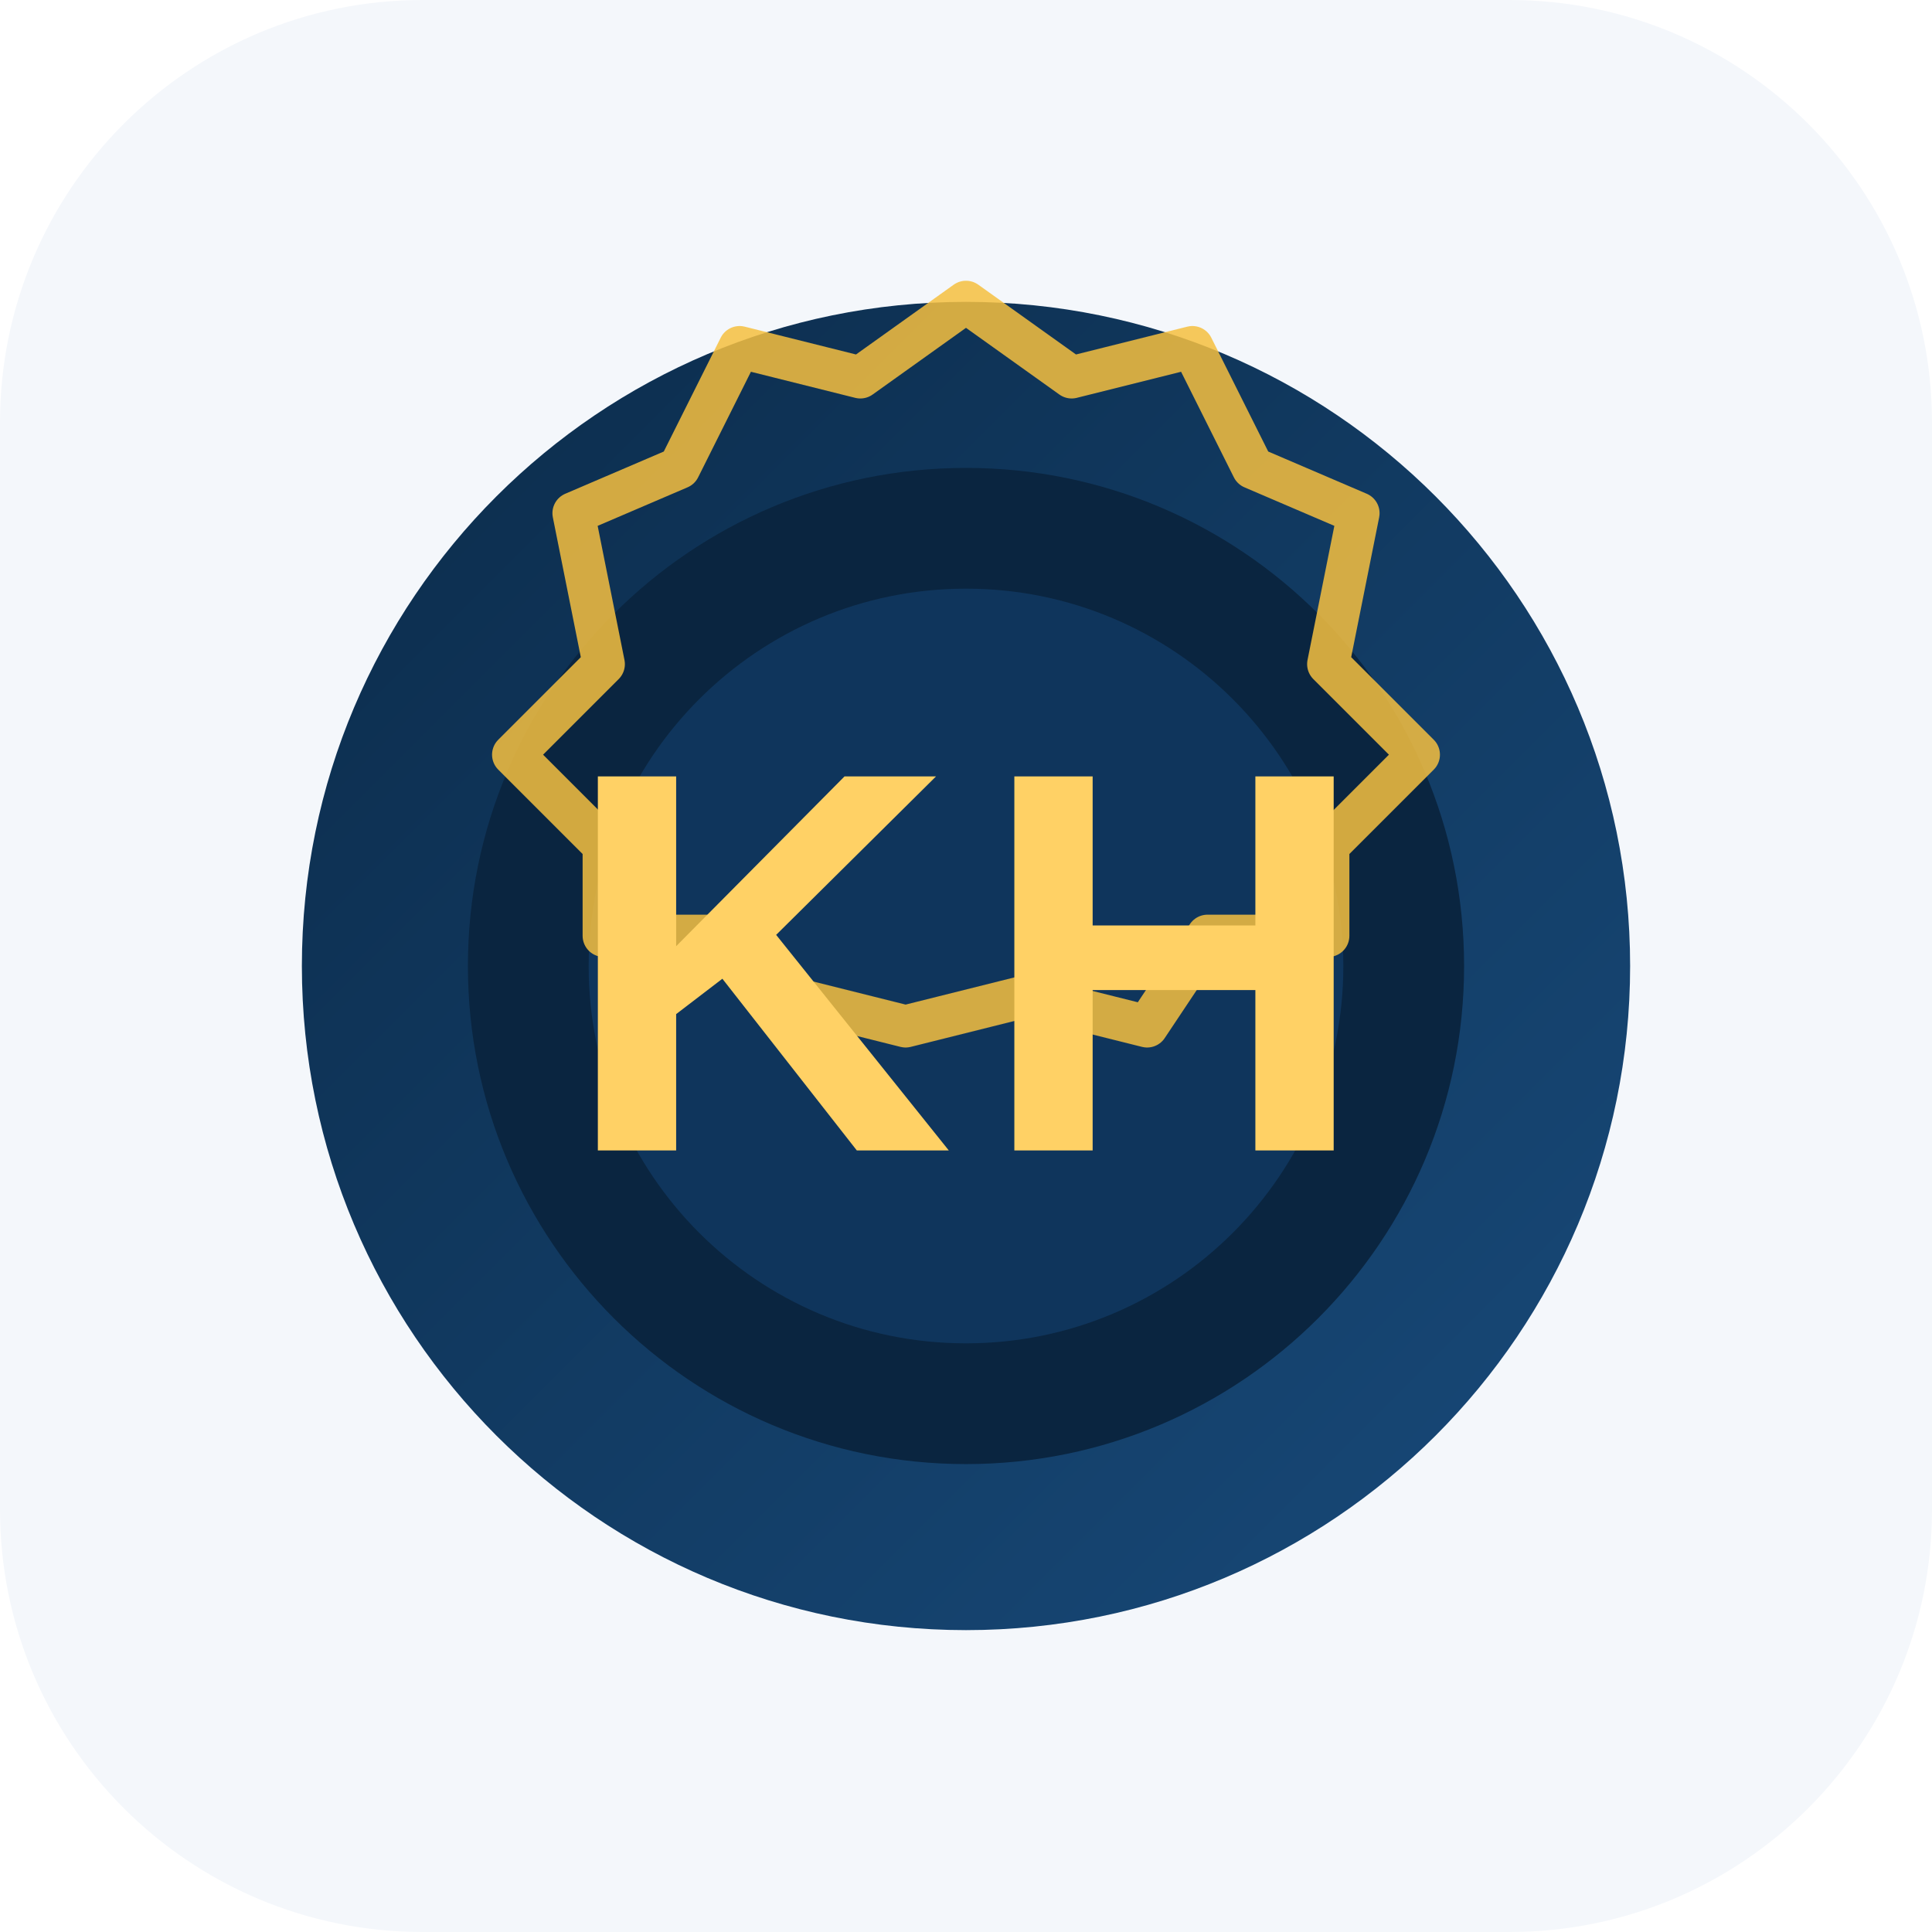
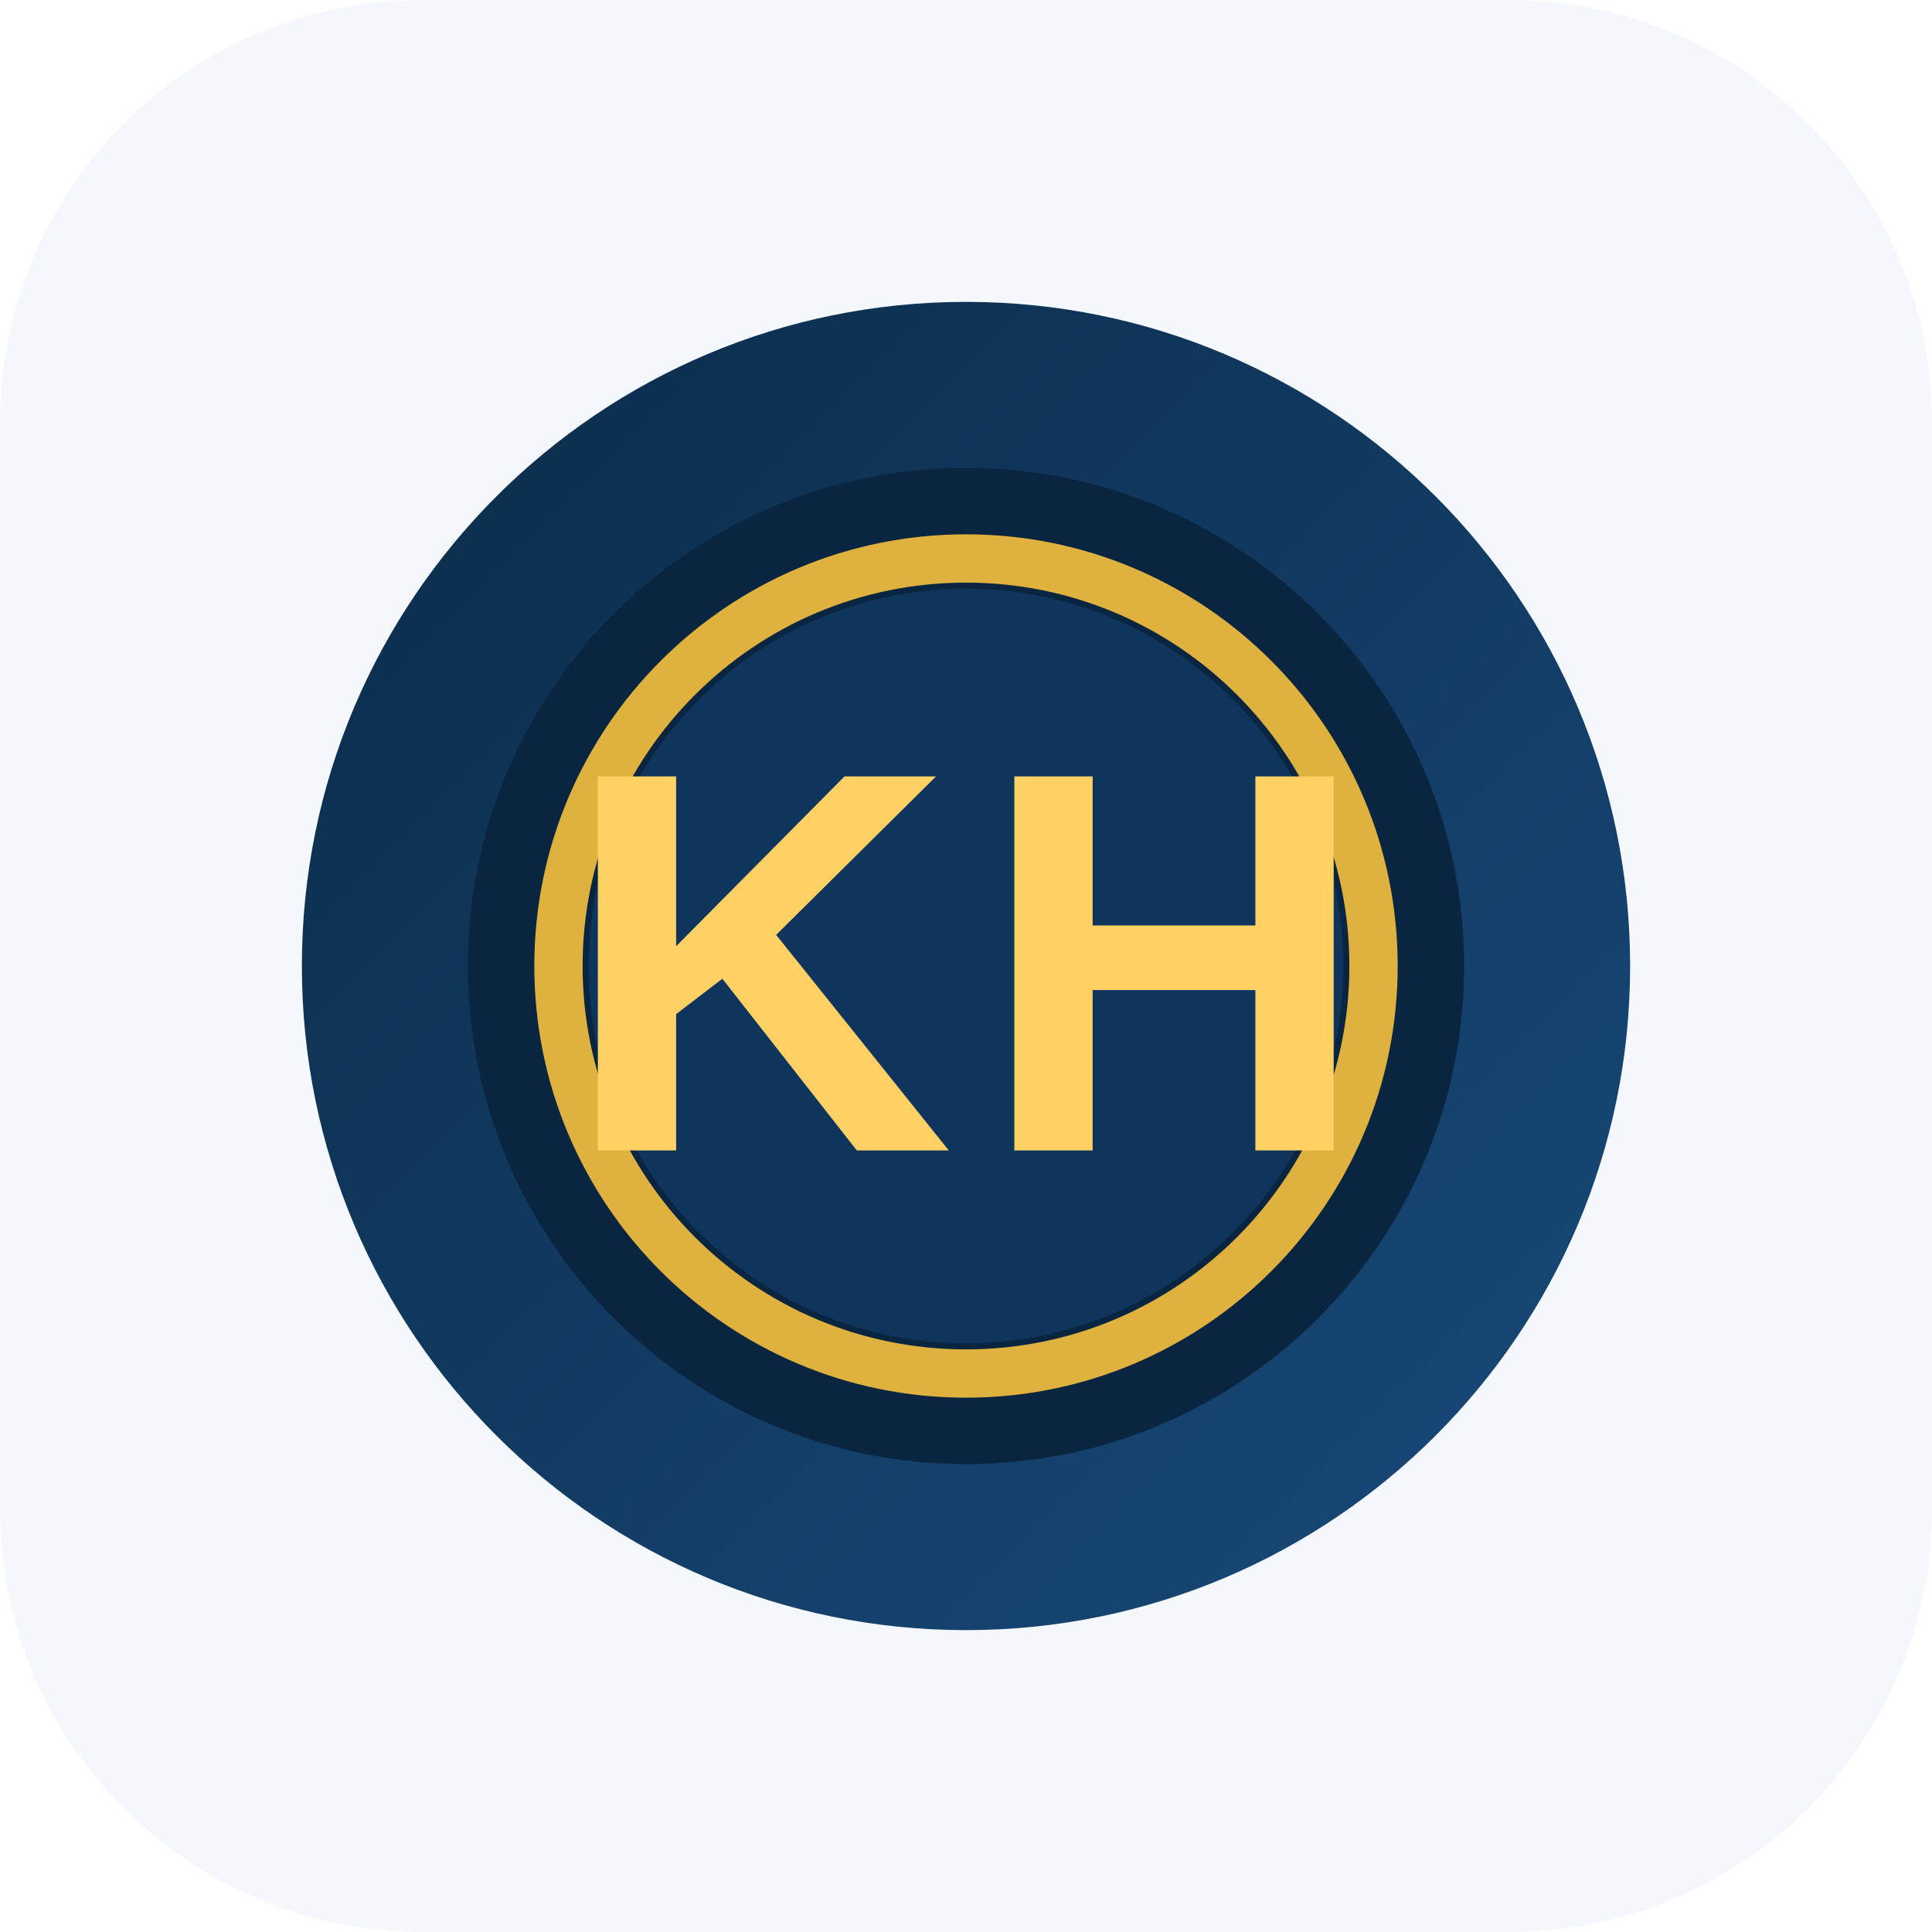
<svg xmlns="http://www.w3.org/2000/svg" viewBox="0 0 64 64">
  <defs>
    <linearGradient id="khRing" x1="0" y1="0" x2="1" y2="1">
      <stop offset="0%" stop-color="#0b2b4a" />
      <stop offset="100%" stop-color="#184a7a" />
    </linearGradient>
  </defs>
  <rect width="64" height="64" rx="14" fill="#f4f7fb" />
  <g transform="translate(32 32)">
    <circle r="22" fill="url(#khRing)" />
    <circle r="16.5" fill="#0a2540" />
    <circle r="12.5" fill="#0f355c" />
-     <path d="M0-22 3.5-19.5 7.5-20.5 9.5-16.5 13-15 12-10 15-7 12-4 12-1 8-1 6 2 2 1 -2 2 -6 1 -8-1 -12-1 -12-4 -15-7 -12-10 -13-15 -9.5-16.5 -7.5-20.5 -3.5-19.5Z" fill="none" stroke="#f6c03f" stroke-width="1.4" stroke-linejoin="round" opacity="0.85" />
+     <circle r="13.5" fill="none" stroke="#f6c03f" stroke-width="1.6" opacity="0.9" />
    <text x="0" y="1" font-family="Arial, Helvetica, sans-serif" font-size="18" font-weight="800" text-anchor="middle" fill="#ffd165" letter-spacing="0.8" dominant-baseline="middle">
      KH
    </text>
  </g>
</svg>
